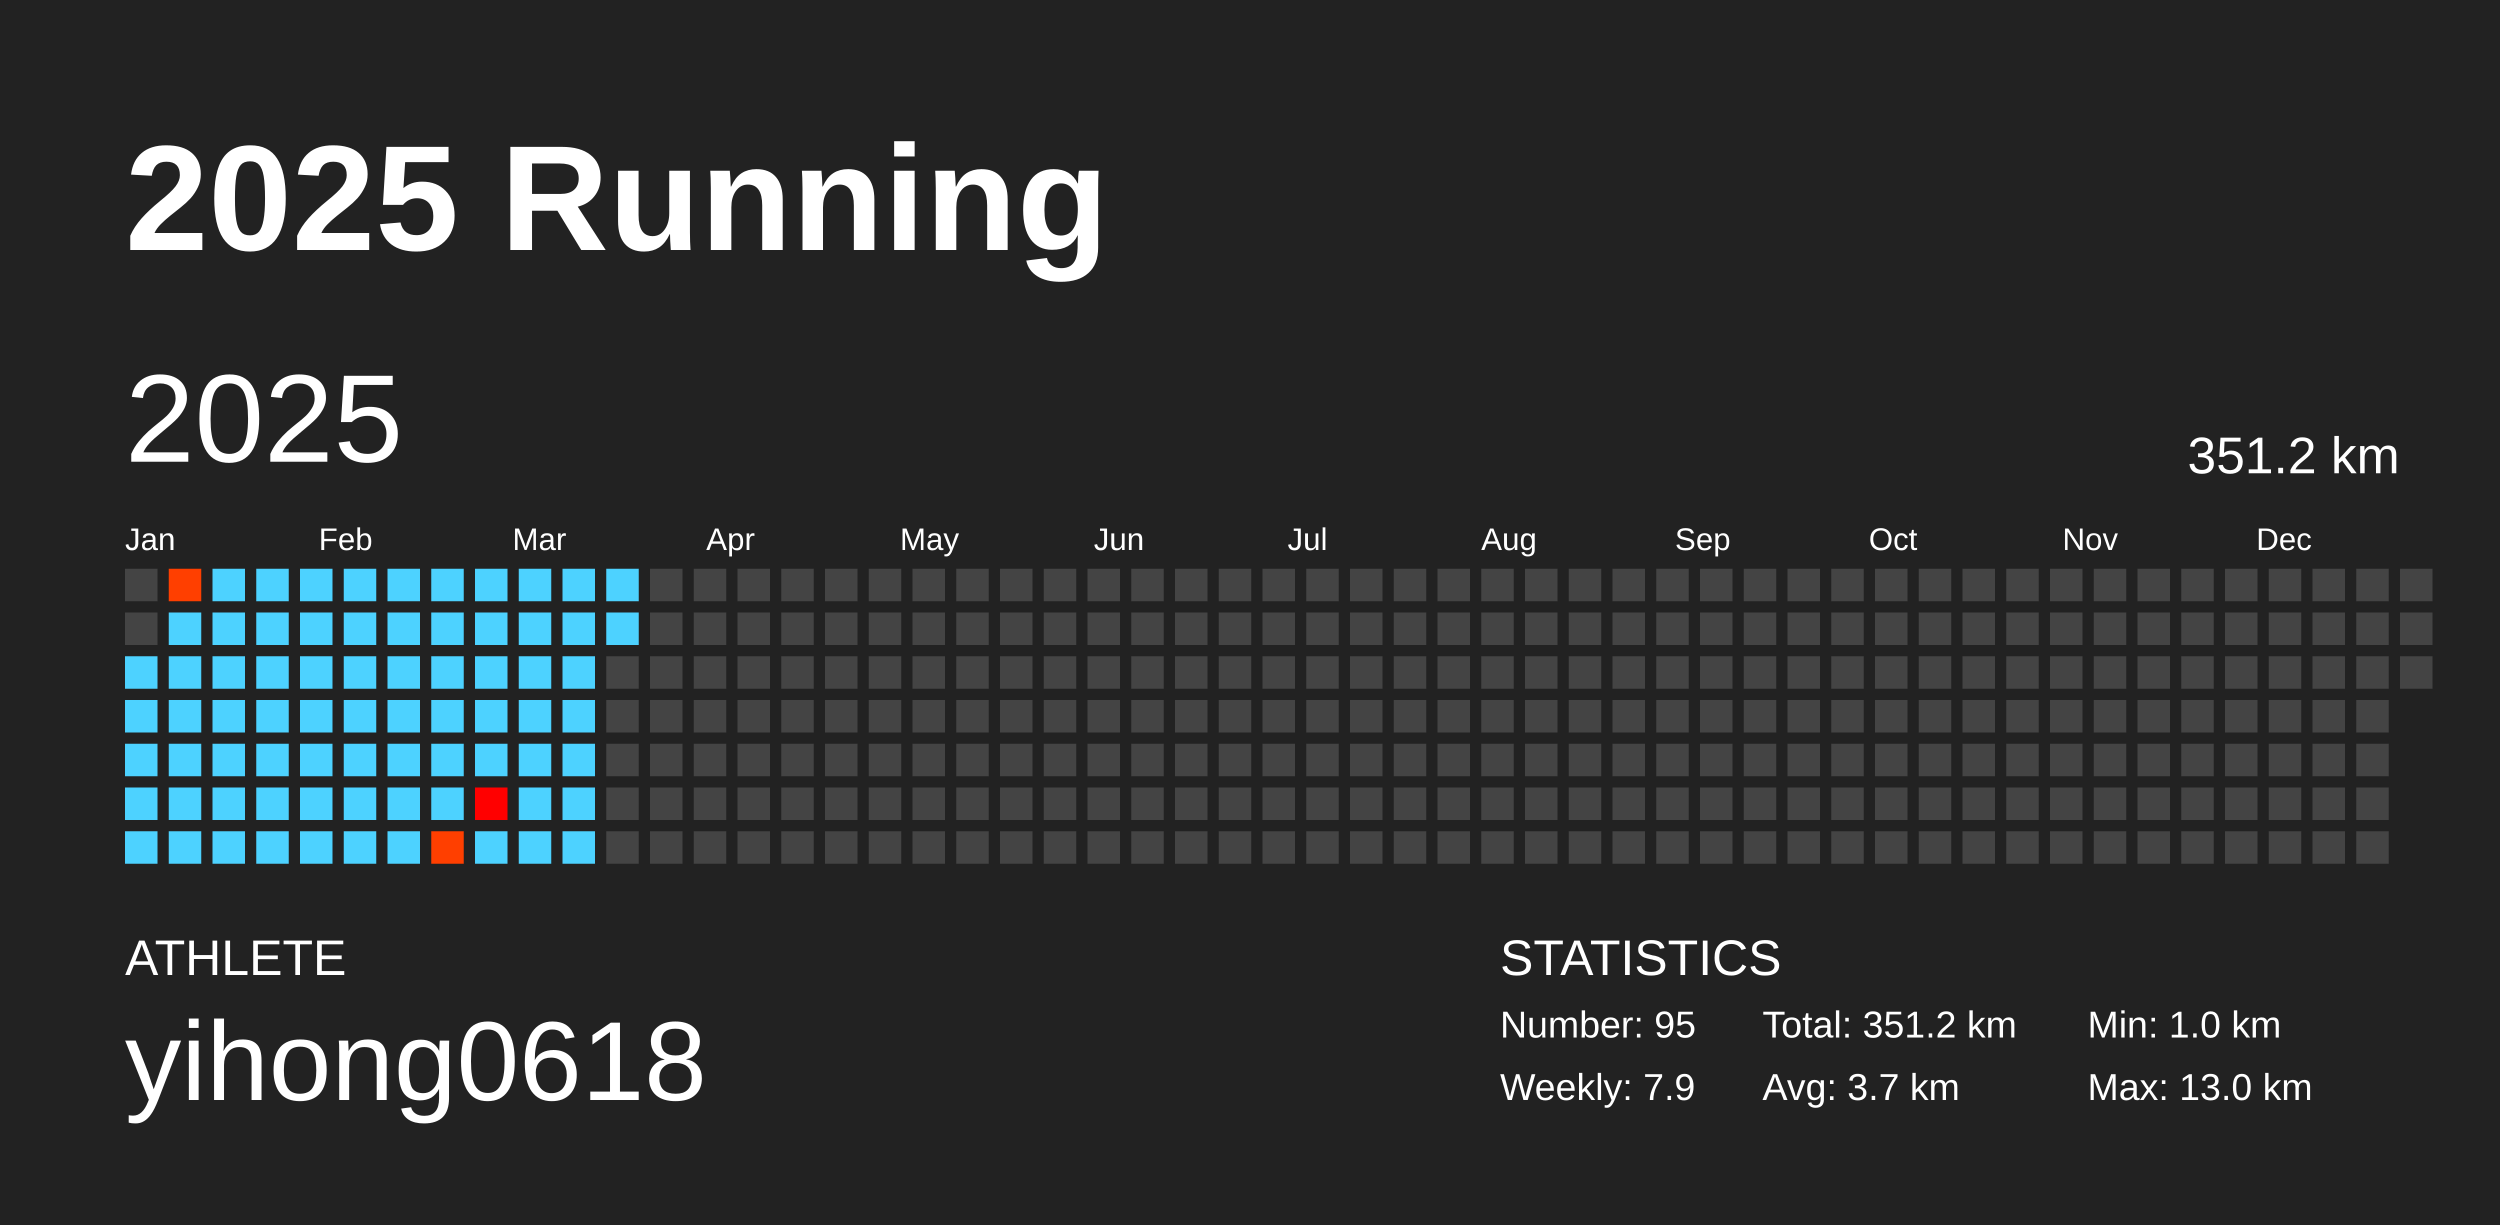
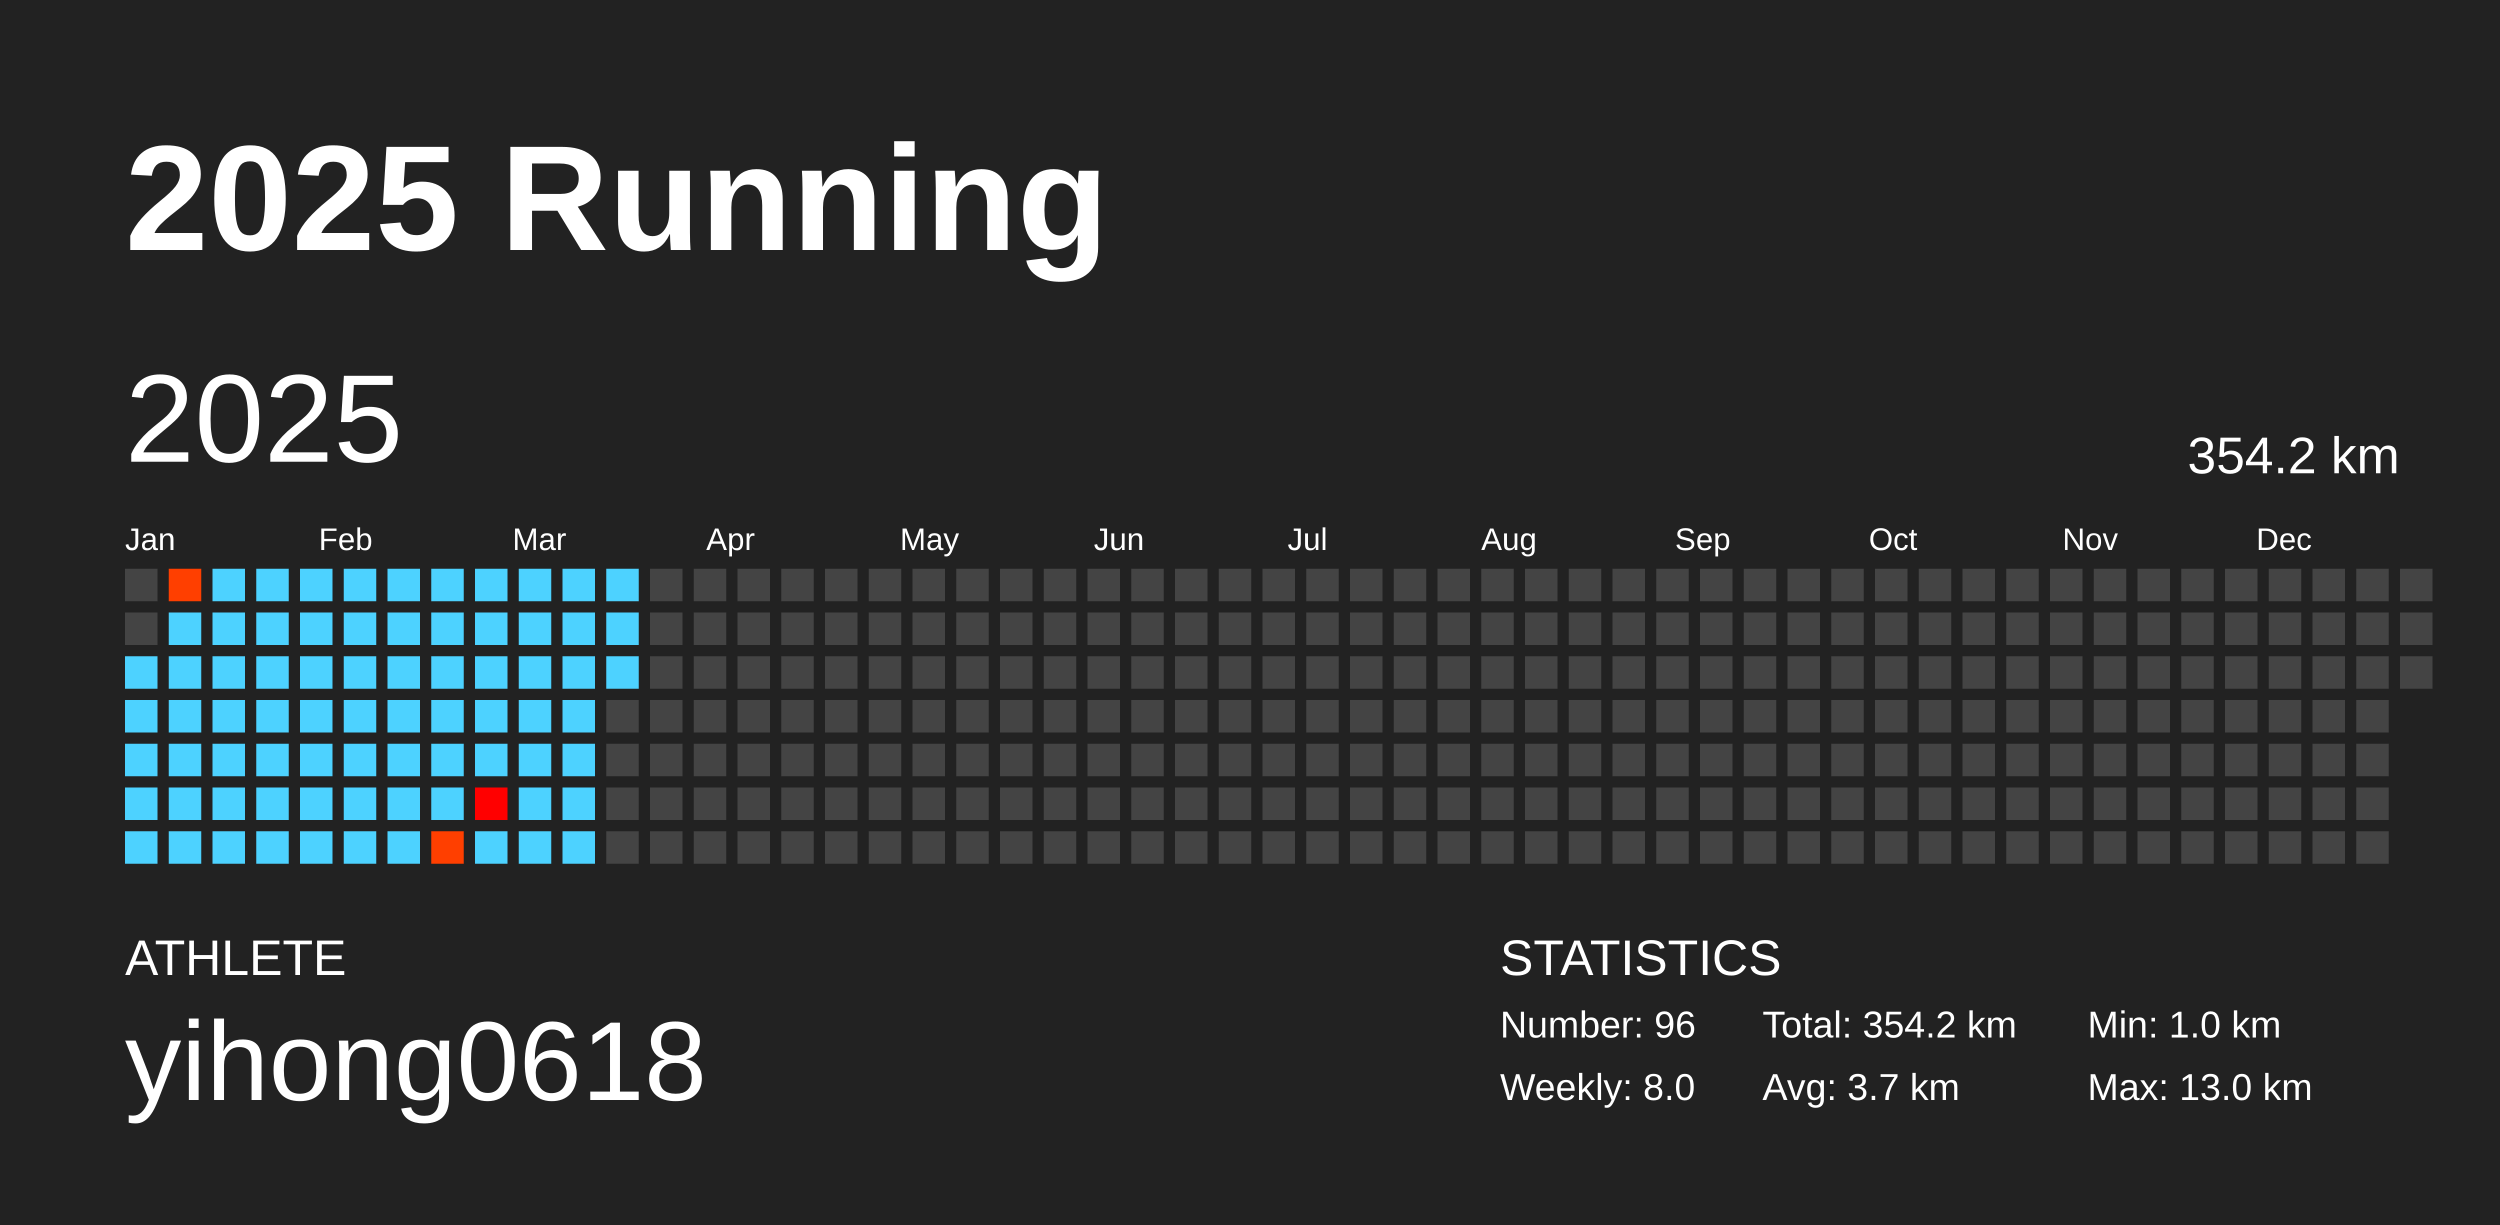
<svg xmlns="http://www.w3.org/2000/svg" baseProfile="full" height="98mm" version="1.1" viewBox="0,0,200,98" width="200mm">
  <defs />
  <rect fill="#222222" height="98" width="200" x="0" y="0" />
  <text fill="#FFFFFF" style="font-size:12px; font-family:Arial; font-weight:bold;" x="10" y="20">2025 Running</text>
  <text fill="#FFFFFF" style="font-size:4px; font-family:Arial" x="10" y="78">ATHLETE</text>
  <text fill="#FFFFFF" style="font-size:9px; font-family:Arial" x="10" y="88">yihong0618</text>
  <text fill="#FFFFFF" style="font-size:4px; font-family:Arial" x="120" y="78">STATISTICS</text>
-   <text fill="#FFFFFF" style="font-size:3px; font-family:Arial" x="120" y="83">Number: 95</text>
-   <text fill="#FFFFFF" style="font-size:3px; font-family:Arial" x="120" y="88">Weekly: 7.9</text>
-   <text fill="#FFFFFF" style="font-size:3px; font-family:Arial" x="141" y="83">Total: 351.2 km</text>
+   <text fill="#FFFFFF" style="font-size:3px; font-family:Arial" x="120" y="83">Number: 96</text>
+   <text fill="#FFFFFF" style="font-size:3px; font-family:Arial" x="120" y="88">Weekly: 8.0</text>
+   <text fill="#FFFFFF" style="font-size:3px; font-family:Arial" x="141" y="83">Total: 354.2 km</text>
  <text fill="#FFFFFF" style="font-size:3px; font-family:Arial" x="141" y="88">Avg: 3.7 km</text>
  <text fill="#FFFFFF" style="font-size:3px; font-family:Arial" x="167" y="83">Min: 1.0 km</text>
  <text fill="#FFFFFF" style="font-size:3px; font-family:Arial" x="167" y="88">Max: 13.0 km</text>
  <text dominant-baseline="hanging" fill="#FFFFFF" style="font-size:10.0px; font-family:Arial;" x="10" y="30">2025</text>
-   <text dominant-baseline="hanging" fill="#FFFFFF" style="font-size:4.125px; font-family:Arial;" x="175" y="35">351.2 km</text>
+   <text dominant-baseline="hanging" fill="#FFFFFF" style="font-size:4.125px; font-family:Arial;" x="175" y="35">354.2 km</text>
  <text fill="#FFFFFF" style="font-size:2.5px; font-family:Arial" x="10.0" y="44">Jan</text>
  <text fill="#FFFFFF" style="font-size:2.5px; font-family:Arial" x="25.5" y="44">Feb</text>
  <text fill="#FFFFFF" style="font-size:2.5px; font-family:Arial" x="41.0" y="44">Mar</text>
  <text fill="#FFFFFF" style="font-size:2.5px; font-family:Arial" x="56.5" y="44">Apr</text>
  <text fill="#FFFFFF" style="font-size:2.5px; font-family:Arial" x="72.0" y="44">May</text>
  <text fill="#FFFFFF" style="font-size:2.5px; font-family:Arial" x="87.5" y="44">Jun</text>
  <text fill="#FFFFFF" style="font-size:2.5px; font-family:Arial" x="103.0" y="44">Jul</text>
  <text fill="#FFFFFF" style="font-size:2.5px; font-family:Arial" x="118.5" y="44">Aug</text>
  <text fill="#FFFFFF" style="font-size:2.5px; font-family:Arial" x="134.0" y="44">Sep</text>
  <text fill="#FFFFFF" style="font-size:2.5px; font-family:Arial" x="149.5" y="44">Oct</text>
  <text fill="#FFFFFF" style="font-size:2.5px; font-family:Arial" x="165.0" y="44">Nov</text>
  <text fill="#FFFFFF" style="font-size:2.5px; font-family:Arial" x="180.5" y="44">Dec</text>
  <rect fill="#444444" height="2.6" width="2.6" x="10.0" y="45.5" />
  <rect fill="#444444" height="2.6" width="2.6" x="10.0" y="49.0" />
  <rect fill="#4dd2ff" height="2.6" width="2.6" x="10.0" y="52.5" />
  <rect fill="#4dd2ff" height="2.6" width="2.6" x="10.0" y="56.0" />
  <rect fill="#4dd2ff" height="2.6" width="2.6" x="10.0" y="59.5" />
  <rect fill="#4dd2ff" height="2.6" width="2.6" x="10.0" y="63.0" />
  <rect fill="#4dd2ff" height="2.6" width="2.6" x="10.0" y="66.5" />
  <rect fill="#ff3f00" height="2.6" width="2.6" x="13.5" y="45.5" />
  <rect fill="#4dd2ff" height="2.6" width="2.6" x="13.5" y="49.0" />
  <rect fill="#4dd2ff" height="2.6" width="2.6" x="13.5" y="52.5" />
  <rect fill="#4dd2ff" height="2.6" width="2.6" x="13.5" y="56.0" />
  <rect fill="#4dd2ff" height="2.6" width="2.6" x="13.5" y="59.5" />
  <rect fill="#4dd2ff" height="2.6" width="2.6" x="13.5" y="63.0" />
  <rect fill="#4dd2ff" height="2.6" width="2.6" x="13.5" y="66.5" />
  <rect fill="#4dd2ff" height="2.6" width="2.6" x="17.0" y="45.5" />
  <rect fill="#4dd2ff" height="2.6" width="2.6" x="17.0" y="49.0" />
  <rect fill="#4dd2ff" height="2.6" width="2.6" x="17.0" y="52.5" />
  <rect fill="#4dd2ff" height="2.6" width="2.6" x="17.0" y="56.0" />
  <rect fill="#4dd2ff" height="2.6" width="2.6" x="17.0" y="59.5" />
  <rect fill="#4dd2ff" height="2.6" width="2.6" x="17.0" y="63.0" />
  <rect fill="#4dd2ff" height="2.6" width="2.6" x="17.0" y="66.5" />
  <rect fill="#4dd2ff" height="2.6" width="2.6" x="20.5" y="45.5" />
  <rect fill="#4dd2ff" height="2.6" width="2.6" x="20.5" y="49.0" />
  <rect fill="#4dd2ff" height="2.6" width="2.6" x="20.5" y="52.5" />
  <rect fill="#4dd2ff" height="2.6" width="2.6" x="20.5" y="56.0" />
  <rect fill="#4dd2ff" height="2.6" width="2.6" x="20.5" y="59.5" />
  <rect fill="#4dd2ff" height="2.6" width="2.6" x="20.5" y="63.0" />
  <rect fill="#4dd2ff" height="2.6" width="2.6" x="20.5" y="66.5" />
  <rect fill="#4dd2ff" height="2.6" width="2.6" x="24.0" y="45.5" />
  <rect fill="#4dd2ff" height="2.6" width="2.6" x="24.0" y="49.0" />
  <rect fill="#4dd2ff" height="2.6" width="2.6" x="24.0" y="52.5" />
  <rect fill="#4dd2ff" height="2.6" width="2.6" x="24.0" y="56.0" />
  <rect fill="#4dd2ff" height="2.6" width="2.6" x="24.0" y="59.5" />
  <rect fill="#4dd2ff" height="2.6" width="2.6" x="24.0" y="63.0" />
  <rect fill="#4dd2ff" height="2.6" width="2.6" x="24.0" y="66.5" />
  <rect fill="#4dd2ff" height="2.6" width="2.6" x="27.5" y="45.5" />
  <rect fill="#4dd2ff" height="2.6" width="2.6" x="27.5" y="49.0" />
  <rect fill="#4dd2ff" height="2.6" width="2.6" x="27.5" y="52.5" />
  <rect fill="#4dd2ff" height="2.6" width="2.6" x="27.5" y="56.0" />
  <rect fill="#4dd2ff" height="2.6" width="2.6" x="27.5" y="59.5" />
  <rect fill="#4dd2ff" height="2.6" width="2.6" x="27.5" y="63.0" />
  <rect fill="#4dd2ff" height="2.6" width="2.6" x="27.5" y="66.5" />
  <rect fill="#4dd2ff" height="2.6" width="2.6" x="31.0" y="45.5" />
  <rect fill="#4dd2ff" height="2.6" width="2.6" x="31.0" y="49.0" />
  <rect fill="#4dd2ff" height="2.6" width="2.6" x="31.0" y="52.5" />
  <rect fill="#4dd2ff" height="2.6" width="2.6" x="31.0" y="56.0" />
  <rect fill="#4dd2ff" height="2.6" width="2.6" x="31.0" y="59.5" />
  <rect fill="#4dd2ff" height="2.6" width="2.6" x="31.0" y="63.0" />
  <rect fill="#4dd2ff" height="2.6" width="2.6" x="31.0" y="66.5" />
  <rect fill="#4dd2ff" height="2.6" width="2.6" x="34.5" y="45.5" />
  <rect fill="#4dd2ff" height="2.6" width="2.6" x="34.5" y="49.0" />
  <rect fill="#4dd2ff" height="2.6" width="2.6" x="34.5" y="52.5" />
  <rect fill="#4dd2ff" height="2.6" width="2.6" x="34.5" y="56.0" />
  <rect fill="#4dd2ff" height="2.6" width="2.6" x="34.5" y="59.5" />
  <rect fill="#4dd2ff" height="2.6" width="2.6" x="34.5" y="63.0" />
  <rect fill="#ff3f00" height="2.6" width="2.6" x="34.5" y="66.5" />
  <rect fill="#4dd2ff" height="2.6" width="2.6" x="38.0" y="45.5" />
  <rect fill="#4dd2ff" height="2.6" width="2.6" x="38.0" y="49.0" />
  <rect fill="#4dd2ff" height="2.6" width="2.6" x="38.0" y="52.5" />
  <rect fill="#4dd2ff" height="2.6" width="2.6" x="38.0" y="56.0" />
  <rect fill="#4dd2ff" height="2.6" width="2.6" x="38.0" y="59.5" />
  <rect fill="#ff0000" height="2.6" width="2.6" x="38.0" y="63.0" />
  <rect fill="#4dd2ff" height="2.6" width="2.6" x="38.0" y="66.5" />
  <rect fill="#4dd2ff" height="2.6" width="2.6" x="41.5" y="45.5" />
  <rect fill="#4dd2ff" height="2.6" width="2.6" x="41.5" y="49.0" />
  <rect fill="#4dd2ff" height="2.6" width="2.6" x="41.5" y="52.5" />
  <rect fill="#4dd2ff" height="2.6" width="2.6" x="41.5" y="56.0" />
  <rect fill="#4dd2ff" height="2.6" width="2.6" x="41.5" y="59.5" />
  <rect fill="#4dd2ff" height="2.6" width="2.6" x="41.5" y="63.0" />
  <rect fill="#4dd2ff" height="2.6" width="2.6" x="41.5" y="66.5" />
  <rect fill="#4dd2ff" height="2.6" width="2.6" x="45.0" y="45.5" />
  <rect fill="#4dd2ff" height="2.6" width="2.6" x="45.0" y="49.0" />
  <rect fill="#4dd2ff" height="2.6" width="2.6" x="45.0" y="52.5" />
  <rect fill="#4dd2ff" height="2.6" width="2.6" x="45.0" y="56.0" />
  <rect fill="#4dd2ff" height="2.6" width="2.6" x="45.0" y="59.5" />
  <rect fill="#4dd2ff" height="2.6" width="2.6" x="45.0" y="63.0" />
  <rect fill="#4dd2ff" height="2.6" width="2.6" x="45.0" y="66.5" />
  <rect fill="#4dd2ff" height="2.6" width="2.6" x="48.5" y="45.5" />
  <rect fill="#4dd2ff" height="2.6" width="2.6" x="48.5" y="49.0" />
-   <rect fill="#444444" height="2.6" width="2.6" x="48.5" y="52.5" />
+   <rect fill="#4dd2ff" height="2.6" width="2.6" x="48.5" y="52.5" />
  <rect fill="#444444" height="2.6" width="2.6" x="48.5" y="56.0" />
  <rect fill="#444444" height="2.6" width="2.6" x="48.5" y="59.5" />
  <rect fill="#444444" height="2.6" width="2.6" x="48.5" y="63.0" />
  <rect fill="#444444" height="2.6" width="2.6" x="48.5" y="66.5" />
  <rect fill="#444444" height="2.6" width="2.6" x="52.0" y="45.5" />
  <rect fill="#444444" height="2.6" width="2.6" x="52.0" y="49.0" />
  <rect fill="#444444" height="2.6" width="2.6" x="52.0" y="52.5" />
  <rect fill="#444444" height="2.6" width="2.6" x="52.0" y="56.0" />
  <rect fill="#444444" height="2.6" width="2.6" x="52.0" y="59.5" />
  <rect fill="#444444" height="2.6" width="2.6" x="52.0" y="63.0" />
  <rect fill="#444444" height="2.6" width="2.6" x="52.0" y="66.5" />
  <rect fill="#444444" height="2.6" width="2.6" x="55.5" y="45.5" />
  <rect fill="#444444" height="2.6" width="2.6" x="55.5" y="49.0" />
  <rect fill="#444444" height="2.6" width="2.6" x="55.5" y="52.5" />
  <rect fill="#444444" height="2.6" width="2.6" x="55.5" y="56.0" />
  <rect fill="#444444" height="2.6" width="2.6" x="55.5" y="59.5" />
  <rect fill="#444444" height="2.6" width="2.6" x="55.5" y="63.0" />
  <rect fill="#444444" height="2.6" width="2.6" x="55.5" y="66.5" />
  <rect fill="#444444" height="2.6" width="2.6" x="59.0" y="45.5" />
  <rect fill="#444444" height="2.6" width="2.6" x="59.0" y="49.0" />
  <rect fill="#444444" height="2.6" width="2.6" x="59.0" y="52.5" />
  <rect fill="#444444" height="2.6" width="2.6" x="59.0" y="56.0" />
  <rect fill="#444444" height="2.6" width="2.6" x="59.0" y="59.5" />
  <rect fill="#444444" height="2.6" width="2.6" x="59.0" y="63.0" />
  <rect fill="#444444" height="2.6" width="2.6" x="59.0" y="66.5" />
  <rect fill="#444444" height="2.6" width="2.6" x="62.5" y="45.5" />
  <rect fill="#444444" height="2.6" width="2.6" x="62.5" y="49.0" />
  <rect fill="#444444" height="2.6" width="2.6" x="62.5" y="52.5" />
  <rect fill="#444444" height="2.6" width="2.6" x="62.5" y="56.0" />
  <rect fill="#444444" height="2.6" width="2.6" x="62.5" y="59.5" />
  <rect fill="#444444" height="2.6" width="2.6" x="62.5" y="63.0" />
  <rect fill="#444444" height="2.6" width="2.6" x="62.5" y="66.5" />
  <rect fill="#444444" height="2.6" width="2.6" x="66.0" y="45.5" />
  <rect fill="#444444" height="2.6" width="2.6" x="66.0" y="49.0" />
  <rect fill="#444444" height="2.6" width="2.6" x="66.0" y="52.5" />
  <rect fill="#444444" height="2.6" width="2.6" x="66.0" y="56.0" />
  <rect fill="#444444" height="2.6" width="2.6" x="66.0" y="59.5" />
  <rect fill="#444444" height="2.6" width="2.6" x="66.0" y="63.0" />
  <rect fill="#444444" height="2.6" width="2.6" x="66.0" y="66.5" />
  <rect fill="#444444" height="2.6" width="2.6" x="69.5" y="45.5" />
  <rect fill="#444444" height="2.6" width="2.6" x="69.5" y="49.0" />
  <rect fill="#444444" height="2.6" width="2.6" x="69.5" y="52.5" />
  <rect fill="#444444" height="2.6" width="2.6" x="69.5" y="56.0" />
  <rect fill="#444444" height="2.6" width="2.6" x="69.5" y="59.5" />
  <rect fill="#444444" height="2.6" width="2.6" x="69.5" y="63.0" />
  <rect fill="#444444" height="2.6" width="2.6" x="69.5" y="66.5" />
  <rect fill="#444444" height="2.6" width="2.6" x="73.0" y="45.5" />
  <rect fill="#444444" height="2.6" width="2.6" x="73.0" y="49.0" />
  <rect fill="#444444" height="2.6" width="2.6" x="73.0" y="52.5" />
  <rect fill="#444444" height="2.6" width="2.6" x="73.0" y="56.0" />
  <rect fill="#444444" height="2.6" width="2.6" x="73.0" y="59.5" />
  <rect fill="#444444" height="2.6" width="2.6" x="73.0" y="63.0" />
  <rect fill="#444444" height="2.6" width="2.6" x="73.0" y="66.5" />
  <rect fill="#444444" height="2.6" width="2.6" x="76.5" y="45.5" />
  <rect fill="#444444" height="2.6" width="2.6" x="76.5" y="49.0" />
  <rect fill="#444444" height="2.6" width="2.6" x="76.5" y="52.5" />
  <rect fill="#444444" height="2.6" width="2.6" x="76.5" y="56.0" />
  <rect fill="#444444" height="2.6" width="2.6" x="76.5" y="59.5" />
  <rect fill="#444444" height="2.6" width="2.6" x="76.5" y="63.0" />
  <rect fill="#444444" height="2.6" width="2.6" x="76.5" y="66.5" />
  <rect fill="#444444" height="2.6" width="2.6" x="80.0" y="45.5" />
  <rect fill="#444444" height="2.6" width="2.6" x="80.0" y="49.0" />
  <rect fill="#444444" height="2.6" width="2.6" x="80.0" y="52.5" />
  <rect fill="#444444" height="2.6" width="2.6" x="80.0" y="56.0" />
  <rect fill="#444444" height="2.6" width="2.6" x="80.0" y="59.5" />
  <rect fill="#444444" height="2.6" width="2.6" x="80.0" y="63.0" />
  <rect fill="#444444" height="2.6" width="2.6" x="80.0" y="66.5" />
  <rect fill="#444444" height="2.6" width="2.6" x="83.5" y="45.5" />
  <rect fill="#444444" height="2.6" width="2.6" x="83.5" y="49.0" />
  <rect fill="#444444" height="2.6" width="2.6" x="83.5" y="52.5" />
  <rect fill="#444444" height="2.6" width="2.6" x="83.5" y="56.0" />
  <rect fill="#444444" height="2.6" width="2.6" x="83.5" y="59.5" />
  <rect fill="#444444" height="2.6" width="2.6" x="83.5" y="63.0" />
  <rect fill="#444444" height="2.6" width="2.6" x="83.5" y="66.5" />
  <rect fill="#444444" height="2.6" width="2.6" x="87.0" y="45.5" />
  <rect fill="#444444" height="2.6" width="2.6" x="87.0" y="49.0" />
  <rect fill="#444444" height="2.6" width="2.6" x="87.0" y="52.5" />
  <rect fill="#444444" height="2.6" width="2.6" x="87.0" y="56.0" />
  <rect fill="#444444" height="2.6" width="2.6" x="87.0" y="59.5" />
  <rect fill="#444444" height="2.6" width="2.6" x="87.0" y="63.0" />
  <rect fill="#444444" height="2.6" width="2.6" x="87.0" y="66.5" />
  <rect fill="#444444" height="2.6" width="2.6" x="90.5" y="45.5" />
  <rect fill="#444444" height="2.6" width="2.6" x="90.5" y="49.0" />
  <rect fill="#444444" height="2.6" width="2.6" x="90.5" y="52.5" />
  <rect fill="#444444" height="2.6" width="2.6" x="90.5" y="56.0" />
  <rect fill="#444444" height="2.6" width="2.6" x="90.5" y="59.5" />
  <rect fill="#444444" height="2.6" width="2.6" x="90.5" y="63.0" />
  <rect fill="#444444" height="2.6" width="2.6" x="90.5" y="66.5" />
  <rect fill="#444444" height="2.6" width="2.6" x="94.0" y="45.5" />
  <rect fill="#444444" height="2.6" width="2.6" x="94.0" y="49.0" />
  <rect fill="#444444" height="2.6" width="2.6" x="94.0" y="52.5" />
  <rect fill="#444444" height="2.6" width="2.6" x="94.0" y="56.0" />
  <rect fill="#444444" height="2.6" width="2.6" x="94.0" y="59.5" />
  <rect fill="#444444" height="2.6" width="2.6" x="94.0" y="63.0" />
  <rect fill="#444444" height="2.6" width="2.6" x="94.0" y="66.5" />
  <rect fill="#444444" height="2.6" width="2.6" x="97.5" y="45.5" />
  <rect fill="#444444" height="2.6" width="2.6" x="97.5" y="49.0" />
  <rect fill="#444444" height="2.6" width="2.6" x="97.5" y="52.5" />
  <rect fill="#444444" height="2.6" width="2.6" x="97.5" y="56.0" />
  <rect fill="#444444" height="2.6" width="2.6" x="97.5" y="59.5" />
  <rect fill="#444444" height="2.6" width="2.6" x="97.5" y="63.0" />
  <rect fill="#444444" height="2.6" width="2.6" x="97.5" y="66.5" />
  <rect fill="#444444" height="2.6" width="2.6" x="101.0" y="45.5" />
  <rect fill="#444444" height="2.6" width="2.6" x="101.0" y="49.0" />
  <rect fill="#444444" height="2.6" width="2.6" x="101.0" y="52.5" />
  <rect fill="#444444" height="2.6" width="2.6" x="101.0" y="56.0" />
  <rect fill="#444444" height="2.6" width="2.6" x="101.0" y="59.5" />
  <rect fill="#444444" height="2.6" width="2.6" x="101.0" y="63.0" />
  <rect fill="#444444" height="2.6" width="2.6" x="101.0" y="66.5" />
  <rect fill="#444444" height="2.6" width="2.6" x="104.5" y="45.5" />
  <rect fill="#444444" height="2.6" width="2.6" x="104.5" y="49.0" />
  <rect fill="#444444" height="2.6" width="2.6" x="104.5" y="52.5" />
  <rect fill="#444444" height="2.6" width="2.6" x="104.5" y="56.0" />
  <rect fill="#444444" height="2.6" width="2.6" x="104.5" y="59.5" />
  <rect fill="#444444" height="2.6" width="2.6" x="104.5" y="63.0" />
  <rect fill="#444444" height="2.6" width="2.6" x="104.5" y="66.5" />
  <rect fill="#444444" height="2.6" width="2.6" x="108.0" y="45.5" />
  <rect fill="#444444" height="2.6" width="2.6" x="108.0" y="49.0" />
  <rect fill="#444444" height="2.6" width="2.6" x="108.0" y="52.5" />
  <rect fill="#444444" height="2.6" width="2.6" x="108.0" y="56.0" />
  <rect fill="#444444" height="2.6" width="2.6" x="108.0" y="59.5" />
  <rect fill="#444444" height="2.6" width="2.6" x="108.0" y="63.0" />
  <rect fill="#444444" height="2.6" width="2.6" x="108.0" y="66.5" />
  <rect fill="#444444" height="2.6" width="2.6" x="111.5" y="45.5" />
  <rect fill="#444444" height="2.6" width="2.6" x="111.5" y="49.0" />
  <rect fill="#444444" height="2.6" width="2.6" x="111.5" y="52.5" />
  <rect fill="#444444" height="2.6" width="2.6" x="111.5" y="56.0" />
  <rect fill="#444444" height="2.6" width="2.6" x="111.5" y="59.5" />
  <rect fill="#444444" height="2.6" width="2.6" x="111.5" y="63.0" />
  <rect fill="#444444" height="2.6" width="2.6" x="111.5" y="66.5" />
  <rect fill="#444444" height="2.6" width="2.6" x="115.0" y="45.5" />
  <rect fill="#444444" height="2.6" width="2.6" x="115.0" y="49.0" />
  <rect fill="#444444" height="2.6" width="2.6" x="115.0" y="52.5" />
  <rect fill="#444444" height="2.6" width="2.6" x="115.0" y="56.0" />
  <rect fill="#444444" height="2.6" width="2.6" x="115.0" y="59.5" />
  <rect fill="#444444" height="2.6" width="2.6" x="115.0" y="63.0" />
  <rect fill="#444444" height="2.6" width="2.6" x="115.0" y="66.5" />
  <rect fill="#444444" height="2.6" width="2.6" x="118.5" y="45.5" />
  <rect fill="#444444" height="2.6" width="2.6" x="118.5" y="49.0" />
  <rect fill="#444444" height="2.6" width="2.6" x="118.5" y="52.5" />
  <rect fill="#444444" height="2.6" width="2.6" x="118.5" y="56.0" />
  <rect fill="#444444" height="2.6" width="2.6" x="118.5" y="59.5" />
  <rect fill="#444444" height="2.6" width="2.6" x="118.5" y="63.0" />
  <rect fill="#444444" height="2.6" width="2.6" x="118.5" y="66.5" />
  <rect fill="#444444" height="2.6" width="2.6" x="122.0" y="45.5" />
  <rect fill="#444444" height="2.6" width="2.6" x="122.0" y="49.0" />
  <rect fill="#444444" height="2.6" width="2.6" x="122.0" y="52.5" />
  <rect fill="#444444" height="2.6" width="2.6" x="122.0" y="56.0" />
  <rect fill="#444444" height="2.6" width="2.6" x="122.0" y="59.5" />
  <rect fill="#444444" height="2.6" width="2.6" x="122.0" y="63.0" />
  <rect fill="#444444" height="2.6" width="2.6" x="122.0" y="66.5" />
  <rect fill="#444444" height="2.6" width="2.6" x="125.5" y="45.5" />
  <rect fill="#444444" height="2.6" width="2.6" x="125.5" y="49.0" />
  <rect fill="#444444" height="2.6" width="2.6" x="125.5" y="52.5" />
  <rect fill="#444444" height="2.6" width="2.6" x="125.5" y="56.0" />
  <rect fill="#444444" height="2.6" width="2.6" x="125.5" y="59.5" />
  <rect fill="#444444" height="2.6" width="2.6" x="125.5" y="63.0" />
  <rect fill="#444444" height="2.6" width="2.6" x="125.5" y="66.5" />
  <rect fill="#444444" height="2.6" width="2.6" x="129.0" y="45.5" />
  <rect fill="#444444" height="2.6" width="2.6" x="129.0" y="49.0" />
  <rect fill="#444444" height="2.6" width="2.6" x="129.0" y="52.5" />
  <rect fill="#444444" height="2.6" width="2.6" x="129.0" y="56.0" />
  <rect fill="#444444" height="2.6" width="2.6" x="129.0" y="59.5" />
  <rect fill="#444444" height="2.6" width="2.6" x="129.0" y="63.0" />
  <rect fill="#444444" height="2.6" width="2.6" x="129.0" y="66.5" />
  <rect fill="#444444" height="2.6" width="2.6" x="132.5" y="45.5" />
  <rect fill="#444444" height="2.6" width="2.6" x="132.5" y="49.0" />
  <rect fill="#444444" height="2.6" width="2.6" x="132.5" y="52.5" />
  <rect fill="#444444" height="2.6" width="2.6" x="132.5" y="56.0" />
  <rect fill="#444444" height="2.6" width="2.6" x="132.5" y="59.5" />
  <rect fill="#444444" height="2.6" width="2.6" x="132.5" y="63.0" />
  <rect fill="#444444" height="2.6" width="2.6" x="132.5" y="66.5" />
  <rect fill="#444444" height="2.6" width="2.6" x="136.0" y="45.5" />
  <rect fill="#444444" height="2.6" width="2.6" x="136.0" y="49.0" />
  <rect fill="#444444" height="2.6" width="2.6" x="136.0" y="52.5" />
  <rect fill="#444444" height="2.6" width="2.6" x="136.0" y="56.0" />
  <rect fill="#444444" height="2.6" width="2.6" x="136.0" y="59.5" />
  <rect fill="#444444" height="2.6" width="2.6" x="136.0" y="63.0" />
  <rect fill="#444444" height="2.6" width="2.6" x="136.0" y="66.5" />
  <rect fill="#444444" height="2.6" width="2.6" x="139.5" y="45.5" />
  <rect fill="#444444" height="2.6" width="2.6" x="139.5" y="49.0" />
  <rect fill="#444444" height="2.6" width="2.6" x="139.5" y="52.5" />
  <rect fill="#444444" height="2.6" width="2.6" x="139.5" y="56.0" />
  <rect fill="#444444" height="2.6" width="2.6" x="139.5" y="59.5" />
  <rect fill="#444444" height="2.6" width="2.6" x="139.5" y="63.0" />
  <rect fill="#444444" height="2.6" width="2.6" x="139.5" y="66.5" />
  <rect fill="#444444" height="2.6" width="2.6" x="143.0" y="45.5" />
  <rect fill="#444444" height="2.6" width="2.6" x="143.0" y="49.0" />
  <rect fill="#444444" height="2.6" width="2.6" x="143.0" y="52.5" />
  <rect fill="#444444" height="2.6" width="2.6" x="143.0" y="56.0" />
  <rect fill="#444444" height="2.6" width="2.6" x="143.0" y="59.5" />
  <rect fill="#444444" height="2.6" width="2.6" x="143.0" y="63.0" />
  <rect fill="#444444" height="2.6" width="2.6" x="143.0" y="66.5" />
  <rect fill="#444444" height="2.6" width="2.6" x="146.5" y="45.5" />
  <rect fill="#444444" height="2.6" width="2.6" x="146.5" y="49.0" />
  <rect fill="#444444" height="2.6" width="2.6" x="146.5" y="52.5" />
  <rect fill="#444444" height="2.6" width="2.6" x="146.5" y="56.0" />
  <rect fill="#444444" height="2.6" width="2.6" x="146.5" y="59.5" />
  <rect fill="#444444" height="2.6" width="2.6" x="146.5" y="63.0" />
  <rect fill="#444444" height="2.6" width="2.6" x="146.5" y="66.5" />
  <rect fill="#444444" height="2.6" width="2.6" x="150.0" y="45.5" />
  <rect fill="#444444" height="2.6" width="2.6" x="150.0" y="49.0" />
  <rect fill="#444444" height="2.6" width="2.6" x="150.0" y="52.5" />
  <rect fill="#444444" height="2.6" width="2.6" x="150.0" y="56.0" />
  <rect fill="#444444" height="2.6" width="2.6" x="150.0" y="59.5" />
  <rect fill="#444444" height="2.6" width="2.6" x="150.0" y="63.0" />
  <rect fill="#444444" height="2.6" width="2.6" x="150.0" y="66.5" />
  <rect fill="#444444" height="2.6" width="2.6" x="153.5" y="45.5" />
  <rect fill="#444444" height="2.6" width="2.6" x="153.5" y="49.0" />
  <rect fill="#444444" height="2.6" width="2.6" x="153.5" y="52.5" />
  <rect fill="#444444" height="2.6" width="2.6" x="153.5" y="56.0" />
  <rect fill="#444444" height="2.6" width="2.6" x="153.5" y="59.5" />
  <rect fill="#444444" height="2.6" width="2.6" x="153.5" y="63.0" />
  <rect fill="#444444" height="2.6" width="2.6" x="153.5" y="66.5" />
  <rect fill="#444444" height="2.6" width="2.6" x="157.0" y="45.5" />
  <rect fill="#444444" height="2.6" width="2.6" x="157.0" y="49.0" />
  <rect fill="#444444" height="2.6" width="2.6" x="157.0" y="52.5" />
  <rect fill="#444444" height="2.6" width="2.6" x="157.0" y="56.0" />
  <rect fill="#444444" height="2.6" width="2.6" x="157.0" y="59.5" />
  <rect fill="#444444" height="2.6" width="2.6" x="157.0" y="63.0" />
  <rect fill="#444444" height="2.6" width="2.6" x="157.0" y="66.5" />
  <rect fill="#444444" height="2.6" width="2.6" x="160.5" y="45.5" />
  <rect fill="#444444" height="2.6" width="2.6" x="160.5" y="49.0" />
  <rect fill="#444444" height="2.6" width="2.6" x="160.5" y="52.5" />
  <rect fill="#444444" height="2.6" width="2.6" x="160.5" y="56.0" />
  <rect fill="#444444" height="2.6" width="2.6" x="160.5" y="59.5" />
  <rect fill="#444444" height="2.6" width="2.6" x="160.5" y="63.0" />
  <rect fill="#444444" height="2.6" width="2.6" x="160.5" y="66.5" />
  <rect fill="#444444" height="2.6" width="2.6" x="164.0" y="45.5" />
  <rect fill="#444444" height="2.6" width="2.6" x="164.0" y="49.0" />
  <rect fill="#444444" height="2.6" width="2.6" x="164.0" y="52.5" />
  <rect fill="#444444" height="2.6" width="2.6" x="164.0" y="56.0" />
  <rect fill="#444444" height="2.6" width="2.6" x="164.0" y="59.5" />
  <rect fill="#444444" height="2.6" width="2.6" x="164.0" y="63.0" />
  <rect fill="#444444" height="2.6" width="2.6" x="164.0" y="66.5" />
  <rect fill="#444444" height="2.6" width="2.6" x="167.5" y="45.5" />
  <rect fill="#444444" height="2.6" width="2.6" x="167.5" y="49.0" />
  <rect fill="#444444" height="2.6" width="2.6" x="167.5" y="52.5" />
  <rect fill="#444444" height="2.6" width="2.6" x="167.5" y="56.0" />
  <rect fill="#444444" height="2.6" width="2.6" x="167.5" y="59.5" />
  <rect fill="#444444" height="2.6" width="2.6" x="167.5" y="63.0" />
  <rect fill="#444444" height="2.6" width="2.6" x="167.5" y="66.5" />
  <rect fill="#444444" height="2.6" width="2.6" x="171.0" y="45.5" />
  <rect fill="#444444" height="2.6" width="2.6" x="171.0" y="49.0" />
  <rect fill="#444444" height="2.6" width="2.6" x="171.0" y="52.5" />
  <rect fill="#444444" height="2.6" width="2.6" x="171.0" y="56.0" />
  <rect fill="#444444" height="2.6" width="2.6" x="171.0" y="59.5" />
  <rect fill="#444444" height="2.6" width="2.6" x="171.0" y="63.0" />
  <rect fill="#444444" height="2.6" width="2.6" x="171.0" y="66.5" />
  <rect fill="#444444" height="2.6" width="2.6" x="174.5" y="45.5" />
  <rect fill="#444444" height="2.6" width="2.6" x="174.5" y="49.0" />
  <rect fill="#444444" height="2.6" width="2.6" x="174.5" y="52.5" />
  <rect fill="#444444" height="2.6" width="2.6" x="174.5" y="56.0" />
  <rect fill="#444444" height="2.6" width="2.6" x="174.5" y="59.5" />
  <rect fill="#444444" height="2.6" width="2.6" x="174.5" y="63.0" />
  <rect fill="#444444" height="2.6" width="2.6" x="174.5" y="66.5" />
  <rect fill="#444444" height="2.6" width="2.6" x="178.0" y="45.5" />
  <rect fill="#444444" height="2.6" width="2.6" x="178.0" y="49.0" />
  <rect fill="#444444" height="2.6" width="2.6" x="178.0" y="52.5" />
  <rect fill="#444444" height="2.6" width="2.6" x="178.0" y="56.0" />
  <rect fill="#444444" height="2.6" width="2.6" x="178.0" y="59.5" />
  <rect fill="#444444" height="2.6" width="2.6" x="178.0" y="63.0" />
  <rect fill="#444444" height="2.6" width="2.6" x="178.0" y="66.5" />
  <rect fill="#444444" height="2.6" width="2.6" x="181.5" y="45.5" />
  <rect fill="#444444" height="2.6" width="2.6" x="181.5" y="49.0" />
  <rect fill="#444444" height="2.6" width="2.6" x="181.5" y="52.5" />
  <rect fill="#444444" height="2.6" width="2.6" x="181.5" y="56.0" />
  <rect fill="#444444" height="2.6" width="2.6" x="181.5" y="59.5" />
  <rect fill="#444444" height="2.6" width="2.6" x="181.5" y="63.0" />
  <rect fill="#444444" height="2.6" width="2.6" x="181.5" y="66.5" />
  <rect fill="#444444" height="2.6" width="2.6" x="185.0" y="45.5" />
  <rect fill="#444444" height="2.6" width="2.6" x="185.0" y="49.0" />
  <rect fill="#444444" height="2.6" width="2.6" x="185.0" y="52.5" />
  <rect fill="#444444" height="2.6" width="2.6" x="185.0" y="56.0" />
  <rect fill="#444444" height="2.6" width="2.6" x="185.0" y="59.5" />
  <rect fill="#444444" height="2.6" width="2.6" x="185.0" y="63.0" />
  <rect fill="#444444" height="2.6" width="2.6" x="185.0" y="66.5" />
  <rect fill="#444444" height="2.6" width="2.6" x="188.5" y="45.5" />
  <rect fill="#444444" height="2.6" width="2.6" x="188.5" y="49.0" />
  <rect fill="#444444" height="2.6" width="2.6" x="188.5" y="52.5" />
  <rect fill="#444444" height="2.6" width="2.6" x="188.5" y="56.0" />
  <rect fill="#444444" height="2.6" width="2.6" x="188.5" y="59.5" />
  <rect fill="#444444" height="2.6" width="2.6" x="188.5" y="63.0" />
  <rect fill="#444444" height="2.6" width="2.6" x="188.5" y="66.5" />
  <rect fill="#444444" height="2.6" width="2.6" x="192.0" y="45.5" />
  <rect fill="#444444" height="2.6" width="2.6" x="192.0" y="49.0" />
  <rect fill="#444444" height="2.6" width="2.6" x="192.0" y="52.5" />
</svg>
